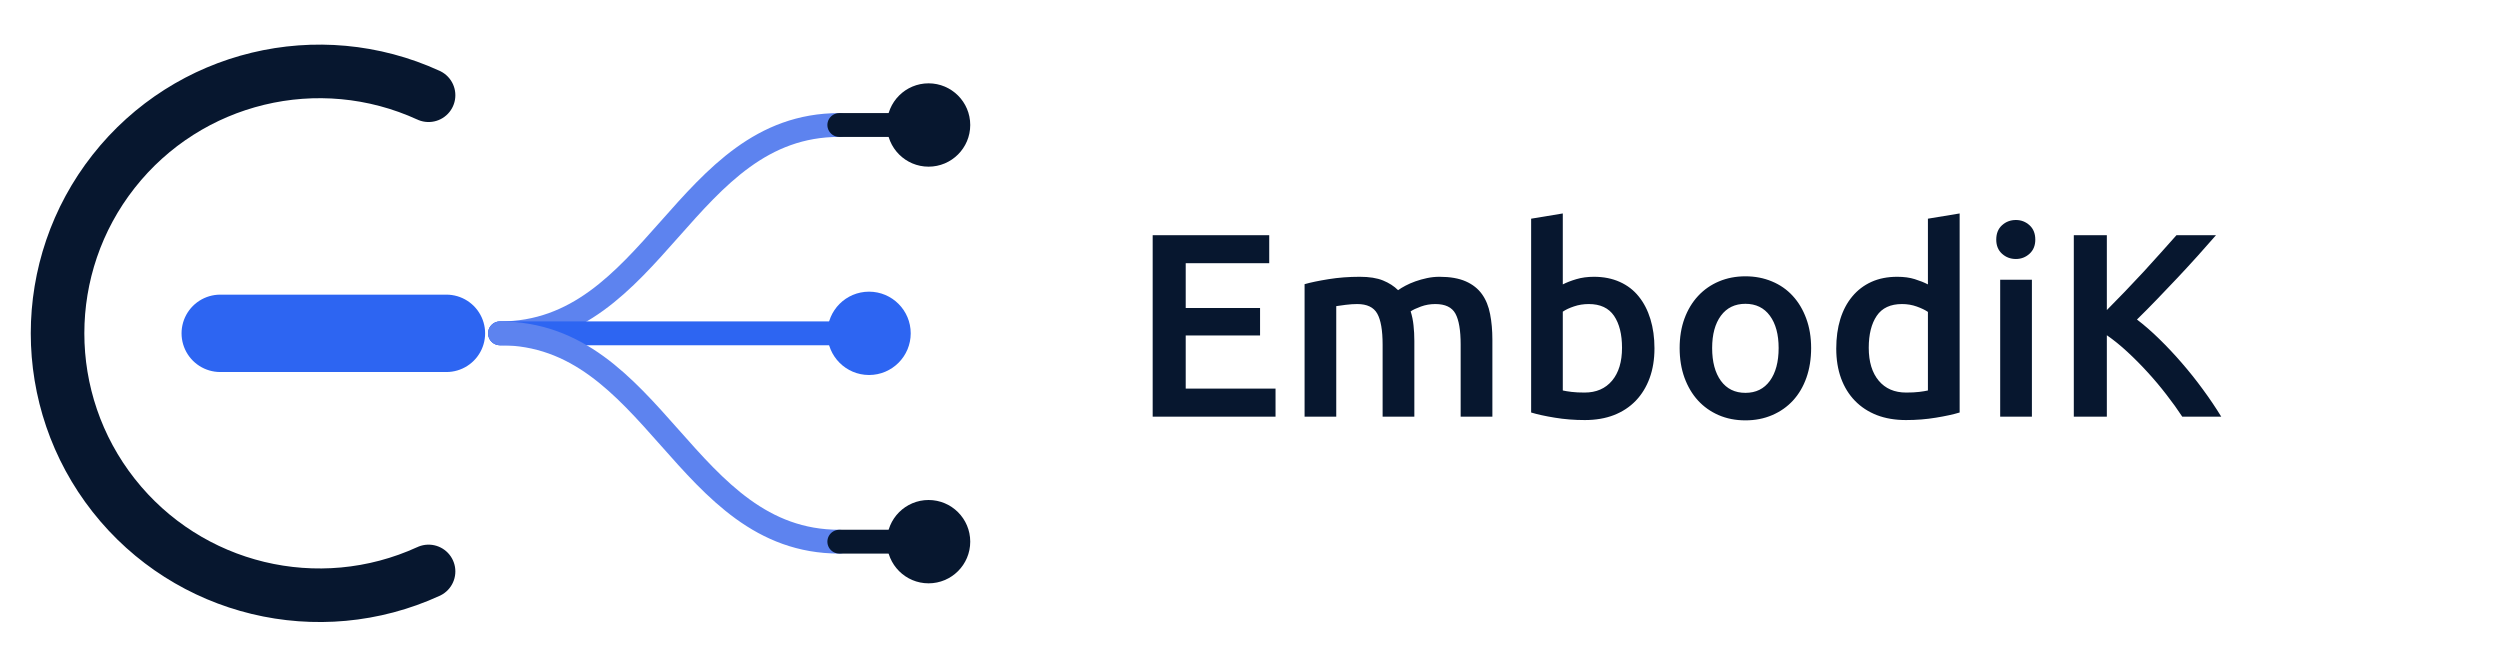
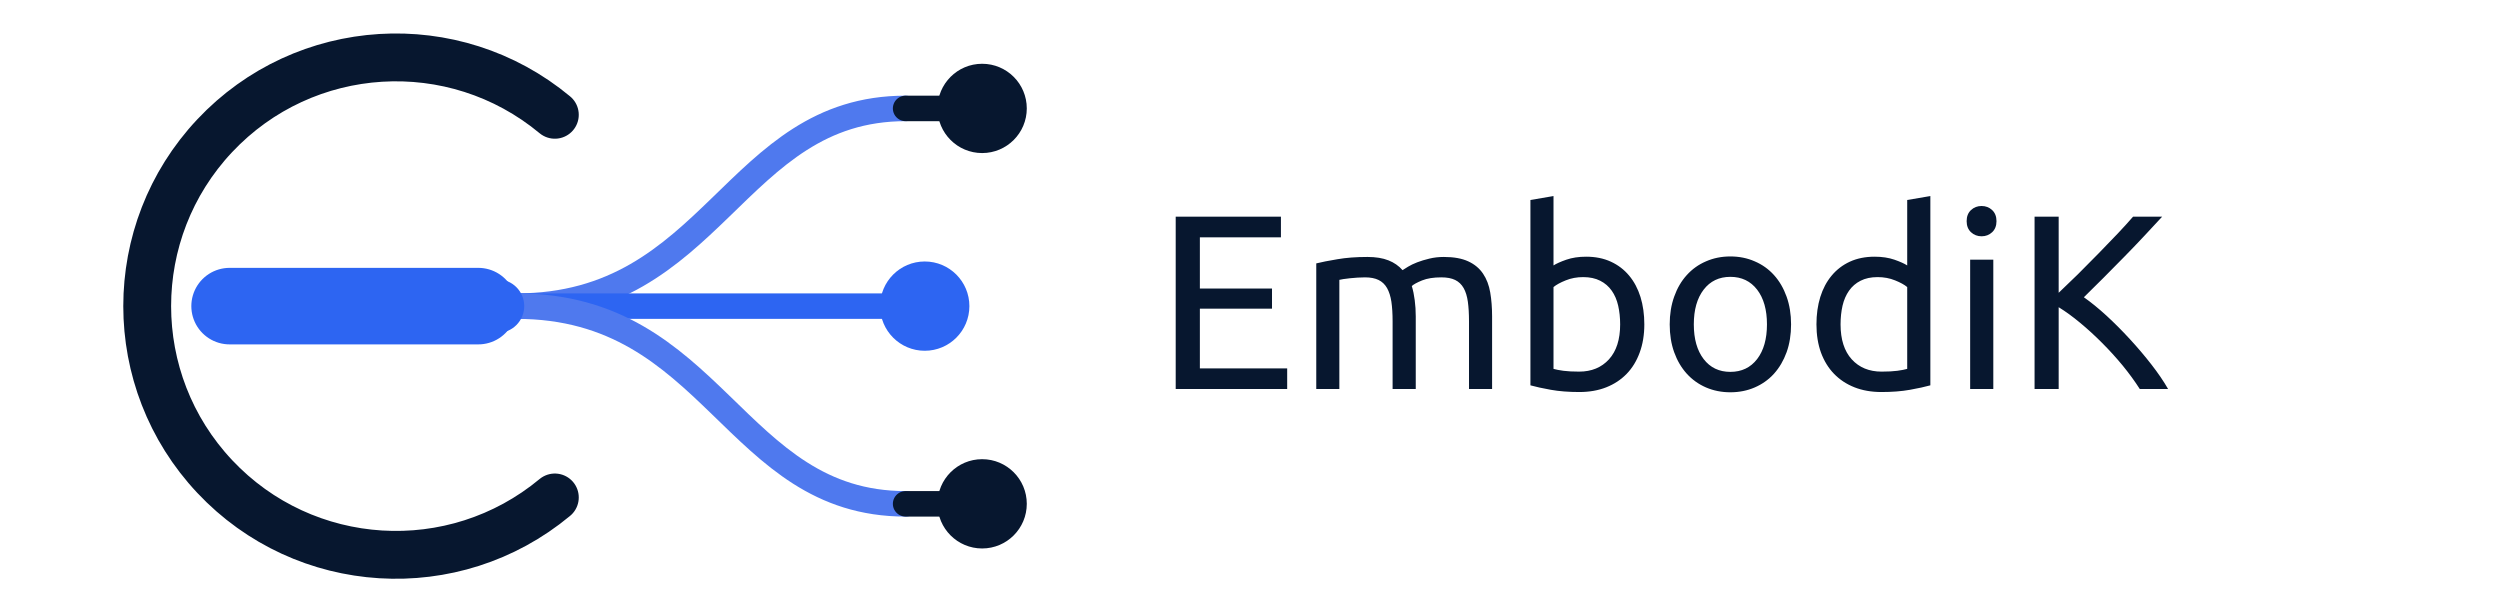
- <svg xmlns="http://www.w3.org/2000/svg" viewBox="0 0 420 112" role="img" aria-labelledby="title desc">
+ <svg xmlns="http://www.w3.org/2000/svg" viewBox="0 0 392 96" role="img" aria-labelledby="title desc">
  <g fill="none" stroke-linecap="round" stroke-linejoin="round">
-     <path d="M72 16a44 44 0 1 0 0 80" stroke="#07172f" stroke-width="9" />
-     <path d="M37 56h38" stroke="#2d65f2" stroke-width="13" />
-     <path d="M84 56c26 0 31-35 57-35" stroke="#5d83ef" stroke-width="4" />
-     <path d="M84 56h57" stroke="#2d65f2" stroke-width="4" />
-     <path d="M84 56c26 0 31 35 57 35" stroke="#5d83ef" stroke-width="4" />
-     <path d="M141 21h13" stroke="#07172f" stroke-width="4" />
-     <path d="M141 91h13" stroke="#07172f" stroke-width="4" />
+     <path d="M87 18a39 39 0 1 0 0 60" stroke="#07172f" stroke-width="7.5" />
+     <path d="M36 48h39" stroke="#2d65f2" stroke-width="12" />
+     <path d="M81 48c31 0 34-31 61-31" stroke="#4f79ee" stroke-width="4" />
+     <path d="M81 48h61" stroke="#2d65f2" stroke-width="4" />
+     <path d="M81 48c31 0 34 31 61 31" stroke="#4f79ee" stroke-width="4" />
+     <path d="M142 17h9" stroke="#07172f" stroke-width="4" />
+     <path d="M142 79h9" stroke="#07172f" stroke-width="4" />
  </g>
-   <circle cx="76" cy="56" r="4.3" fill="#2d65f2" />
-   <circle cx="156" cy="21" r="7" fill="#07172f" />
-   <circle cx="146" cy="56" r="7" fill="#2d65f2" />
-   <circle cx="156" cy="91" r="7" fill="#07172f" />
-   <path fill="#07172f" transform="translate(190 70) scale(1 -1)" d="M3.65,0 L3.65,30.49 L23.23,30.49 L23.23,25.78 L9.2,25.78 L9.2,18.26 L21.69,18.26 L21.69,13.64 L9.2,13.64 L9.2,4.71 L24.29,4.71 L24.29,0 L3.65,0 Z M42.28,12.1 Q42.28,15.71 41.38,17.31 Q40.48,18.92 38.01,18.92 Q37.13,18.92 36.08,18.79 Q35.02,18.66 34.49,18.57 L34.49,0 L29.17,0 L29.17,22.26 Q30.71,22.7 33.2,23.1 Q35.68,23.5 38.45,23.5 Q40.83,23.5 42.35,22.88 Q43.87,22.26 44.88,21.25 Q45.36,21.6 46.11,22 Q46.86,22.4 47.78,22.73 Q48.71,23.06 49.74,23.28 Q50.77,23.5 51.83,23.5 Q54.51,23.5 56.25,22.73 Q57.99,21.96 58.98,20.57 Q59.97,19.18 60.34,17.22 Q60.72,15.27 60.72,12.94 L60.72,0 L55.39,0 L55.39,12.1 Q55.39,15.71 54.51,17.31 Q53.63,18.92 51.13,18.92 Q49.85,18.92 48.71,18.5 Q47.56,18.08 46.99,17.69 Q47.34,16.59 47.47,15.35 Q47.61,14.12 47.61,12.72 L47.61,0 L42.28,0 L42.28,12.1 Z M82.5,11.57 Q82.5,14.96 81.16,16.94 Q79.81,18.92 76.91,18.92 Q75.59,18.92 74.42,18.52 Q73.26,18.13 72.55,17.64 L72.55,4.4 Q73.13,4.27 74.03,4.16 Q74.93,4.05 76.21,4.05 Q79.15,4.05 80.83,6.05 Q82.5,8.05 82.5,11.57 Z M87.95,11.48 Q87.95,8.71 87.14,6.49 Q86.33,4.27 84.81,2.68 Q83.29,1.1 81.13,0.26 Q78.98,-0.57 76.25,-0.57 Q73.61,-0.57 71.21,-0.17 Q68.81,0.22 67.23,0.7 L67.23,33.26 L72.55,34.14 L72.55,22.22 Q73.48,22.7 74.82,23.1 Q76.16,23.5 77.79,23.5 Q80.21,23.5 82.12,22.64 Q84.04,21.78 85.31,20.19 Q86.59,18.61 87.27,16.39 Q87.95,14.17 87.95,11.48 Z M114.27,11.53 Q114.27,8.8 113.48,6.55 Q112.69,4.31 111.23,2.72 Q109.78,1.14 107.73,0.26 Q105.69,-0.62 103.23,-0.62 Q100.76,-0.62 98.73,0.26 Q96.71,1.14 95.26,2.72 Q93.81,4.31 92.99,6.55 Q92.18,8.8 92.18,11.53 Q92.18,14.26 92.99,16.48 Q93.81,18.7 95.28,20.28 Q96.76,21.87 98.78,22.72 Q100.81,23.58 103.23,23.58 Q105.65,23.58 107.69,22.72 Q109.74,21.87 111.19,20.28 Q112.64,18.7 113.45,16.48 Q114.27,14.26 114.27,11.53 Z M108.81,11.53 Q108.81,14.96 107.34,16.96 Q105.87,18.96 103.23,18.96 Q100.59,18.96 99.11,16.96 Q97.64,14.96 97.64,11.53 Q97.64,8.05 99.11,6.02 Q100.59,4 103.23,4 Q105.87,4 107.34,6.02 Q108.81,8.05 108.81,11.53 Z M123.95,11.57 Q123.95,8.05 125.62,6.05 Q127.29,4.05 130.24,4.05 Q131.52,4.05 132.42,4.16 Q133.32,4.27 133.89,4.4 L133.89,17.6 Q133.19,18.08 132.02,18.5 Q130.86,18.92 129.54,18.92 Q126.63,18.92 125.29,16.94 Q123.95,14.96 123.95,11.57 Z M139.22,0.7 Q137.63,0.22 135.23,-0.17 Q132.84,-0.57 130.2,-0.57 Q127.47,-0.57 125.31,0.26 Q123.16,1.1 121.64,2.66 Q120.12,4.22 119.3,6.44 Q118.49,8.67 118.49,11.44 Q118.49,14.17 119.17,16.39 Q119.86,18.61 121.18,20.19 Q122.5,21.78 124.39,22.64 Q126.28,23.5 128.74,23.5 Q130.42,23.5 131.69,23.1 Q132.97,22.7 133.89,22.22 L133.89,33.26 L139.22,34.14 L139.22,0.7 Z M151.36,0 L146.03,0 L146.03,23.01 L151.36,23.01 L151.36,0 Z M151.93,29.74 Q151.93,28.25 150.96,27.37 Q149.99,26.49 148.67,26.49 Q147.31,26.49 146.34,27.37 Q145.37,28.25 145.37,29.74 Q145.37,31.28 146.34,32.16 Q147.31,33.04 148.67,33.04 Q149.99,33.04 150.96,32.16 Q151.93,31.28 151.93,29.74 Z M176.62,0 Q175.47,1.76 173.97,3.69 Q172.48,5.63 170.83,7.43 Q169.18,9.24 167.42,10.87 Q165.66,12.5 163.95,13.68 L163.95,0 L158.4,0 L158.4,30.49 L163.95,30.49 L163.95,17.91 Q165.4,19.36 166.98,21.01 Q168.57,22.66 170.13,24.35 Q171.69,26.05 173.1,27.63 Q174.51,29.22 175.65,30.49 L182.29,30.49 Q180.84,28.82 179.21,27.01 Q177.59,25.21 175.87,23.38 Q174.15,21.56 172.41,19.75 Q170.68,17.95 169.01,16.32 Q170.85,14.92 172.76,13.05 Q174.68,11.18 176.53,9.04 Q178.38,6.91 180.07,4.6 Q181.77,2.29 183.17,0 L176.62,0 Z" />
+   <circle cx="78" cy="48" r="4.2" fill="#2d65f2" />
+   <circle cx="154" cy="17" r="7" fill="#07172f" />
+   <circle cx="145" cy="48" r="7" fill="#2d65f2" />
+   <circle cx="154" cy="79" r="7" fill="#07172f" />
+   <path fill="#07172f" transform="translate(181 61) scale(1 -1)" d="M3.35,0 L3.35,27.03 L19.85,27.03 L19.85,23.79 L7.14,23.79 L7.14,15.76 L18.45,15.76 L18.45,12.6 L7.14,12.6 L7.14,3.24 L20.83,3.24 L20.83,0 L3.35,0 Z M25.39,19.7 Q26.64,20.01 28.69,20.35 Q30.73,20.71 33.42,20.71 Q35.37,20.71 36.7,20.18 Q38.03,19.66 38.92,18.64 Q39.2,18.84 39.78,19.18 Q40.37,19.54 41.22,19.87 Q42.08,20.2 43.13,20.45 Q44.19,20.71 45.39,20.71 Q47.73,20.71 49.22,20.02 Q50.7,19.34 51.54,18.09 Q52.38,16.85 52.67,15.13 Q52.96,13.42 52.96,11.39 L52.96,0 L49.34,0 L49.34,10.61 Q49.34,12.4 49.16,13.69 Q48.98,14.98 48.5,15.83 Q48.01,16.69 47.17,17.1 Q46.33,17.51 45,17.51 Q43.17,17.51 41.98,17.03 Q40.79,16.54 40.37,16.15 Q40.68,15.13 40.83,13.92 Q40.99,12.71 40.99,11.39 L40.99,0 L37.36,0 L37.36,10.61 Q37.36,12.4 37.17,13.69 Q36.97,14.98 36.49,15.83 Q36,16.69 35.16,17.1 Q34.32,17.51 33.03,17.51 Q32.49,17.51 31.86,17.47 Q31.24,17.43 30.67,17.37 Q30.11,17.32 29.64,17.24 Q29.17,17.16 29.01,17.12 L29.01,0 L25.39,0 L25.39,19.7 Z M62.59,19.38 Q63.26,19.81 64.6,20.28 Q65.95,20.75 67.71,20.75 Q69.89,20.75 71.58,19.97 Q73.28,19.19 74.45,17.78 Q75.62,16.38 76.23,14.43 Q76.83,12.48 76.83,10.14 Q76.83,7.68 76.1,5.71 Q75.38,3.74 74.06,2.38 Q72.73,1.01 70.86,0.27 Q68.99,-0.47 66.65,-0.47 Q64.12,-0.47 62.17,-0.12 Q60.22,0.23 58.97,0.58 L58.97,29.64 L62.59,30.26 L62.59,19.38 Z M62.59,3.16 Q63.14,3 64.14,2.86 Q65.13,2.73 66.61,2.73 Q69.53,2.73 71.29,4.66 Q73.04,6.59 73.04,10.14 Q73.04,11.7 72.73,13.07 Q72.42,14.43 71.72,15.42 Q71.02,16.42 69.91,16.98 Q68.8,17.55 67.24,17.55 Q65.76,17.55 64.51,17.04 Q63.26,16.54 62.59,15.99 L62.59,3.16 Z M99.84,10.14 Q99.84,7.72 99.14,5.77 Q98.43,3.82 97.17,2.41 Q95.9,1.01 94.14,0.25 Q92.39,-0.51 90.32,-0.51 Q88.26,-0.51 86.5,0.25 Q84.75,1.01 83.48,2.41 Q82.21,3.82 81.51,5.77 Q80.81,7.72 80.81,10.14 Q80.81,12.52 81.51,14.48 Q82.21,16.46 83.48,17.86 Q84.75,19.27 86.5,20.02 Q88.26,20.79 90.32,20.79 Q92.39,20.79 94.14,20.02 Q95.9,19.27 97.17,17.86 Q98.43,16.46 99.14,14.48 Q99.84,12.52 99.84,10.14 Z M96.06,10.14 Q96.06,13.57 94.52,15.58 Q92.97,17.59 90.32,17.59 Q87.67,17.59 86.13,15.58 Q84.59,13.57 84.59,10.14 Q84.59,6.71 86.13,4.7 Q87.67,2.69 90.32,2.69 Q92.97,2.69 94.52,4.7 Q96.06,6.71 96.06,10.14 Z M118.05,15.99 Q117.39,16.54 116.14,17.04 Q114.89,17.55 113.41,17.55 Q111.85,17.55 110.74,16.98 Q109.63,16.42 108.93,15.42 Q108.23,14.43 107.91,13.07 Q107.6,11.7 107.6,10.14 Q107.6,6.59 109.35,4.66 Q111.11,2.73 114.03,2.73 Q115.52,2.73 116.51,2.86 Q117.51,3 118.05,3.16 L118.05,15.99 Z M118.05,29.64 L121.68,30.26 L121.68,0.58 Q120.43,0.23 118.48,-0.12 Q116.53,-0.47 114,-0.47 Q111.66,-0.47 109.78,0.27 Q107.91,1.01 106.58,2.38 Q105.26,3.74 104.53,5.71 Q103.82,7.68 103.82,10.14 Q103.82,12.48 104.42,14.43 Q105.03,16.38 106.2,17.78 Q107.37,19.19 109.06,19.97 Q110.76,20.75 112.94,20.75 Q114.7,20.75 116.05,20.28 Q117.39,19.81 118.05,19.38 L118.05,29.64 Z M131.55,0 L127.92,0 L127.92,20.28 L131.55,20.28 L131.55,0 Z M129.71,23.95 Q128.74,23.95 128.05,24.59 Q127.37,25.23 127.37,26.32 Q127.37,27.42 128.05,28.06 Q128.74,28.7 129.71,28.7 Q130.69,28.7 131.37,28.06 Q132.05,27.42 132.05,26.32 Q132.05,25.23 131.37,24.59 Q130.69,23.95 129.71,23.95 Z M158.03,27.03 Q156.82,25.7 155.29,24.08 Q153.78,22.46 152.12,20.77 Q150.46,19.07 148.82,17.43 Q147.18,15.79 145.75,14.39 Q147.42,13.22 149.29,11.51 Q151.16,9.79 152.95,7.84 Q154.75,5.89 156.33,3.86 Q157.91,1.83 158.96,0 L154.52,0 Q153.35,1.83 151.83,3.69 Q150.3,5.54 148.61,7.23 Q146.92,8.93 145.18,10.37 Q143.44,11.82 141.8,12.83 L141.8,0 L138.02,0 L138.02,27.03 L141.8,27.03 L141.8,15.09 Q143.17,16.38 144.81,17.99 Q146.45,19.62 148.04,21.25 Q149.65,22.89 151.07,24.39 Q152.49,25.9 153.47,27.03 L158.03,27.03 Z" />
</svg>
